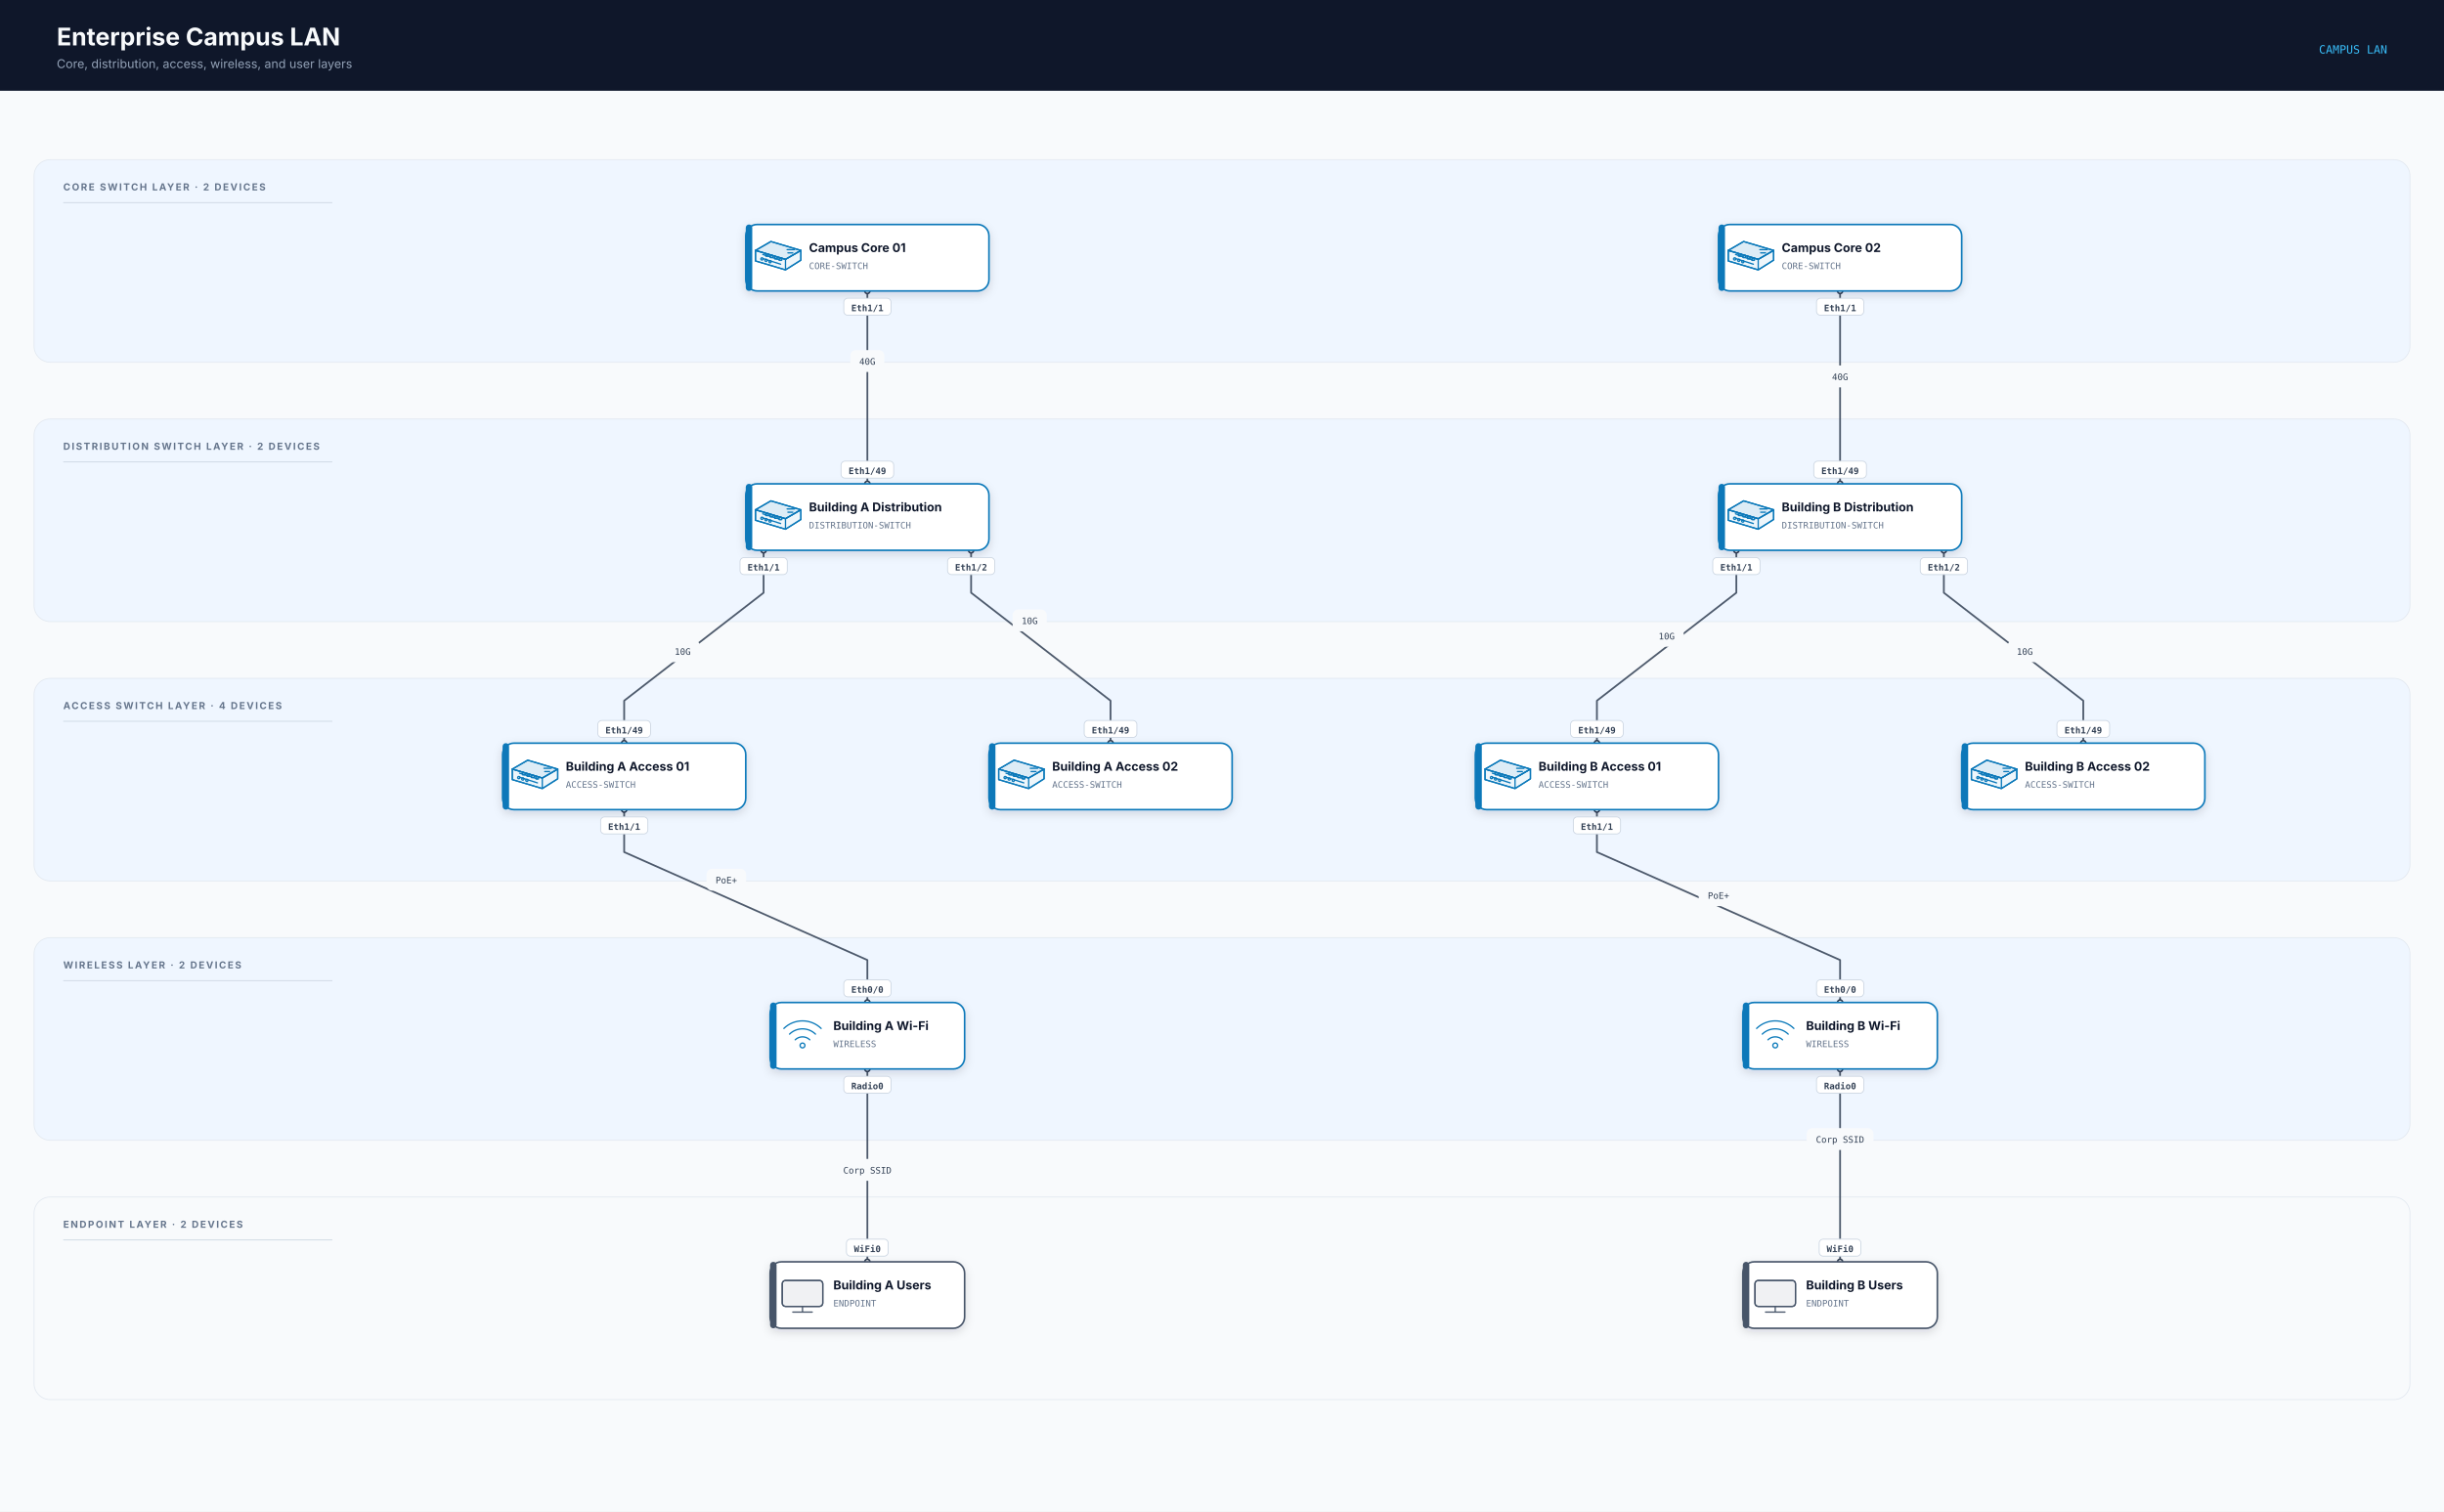
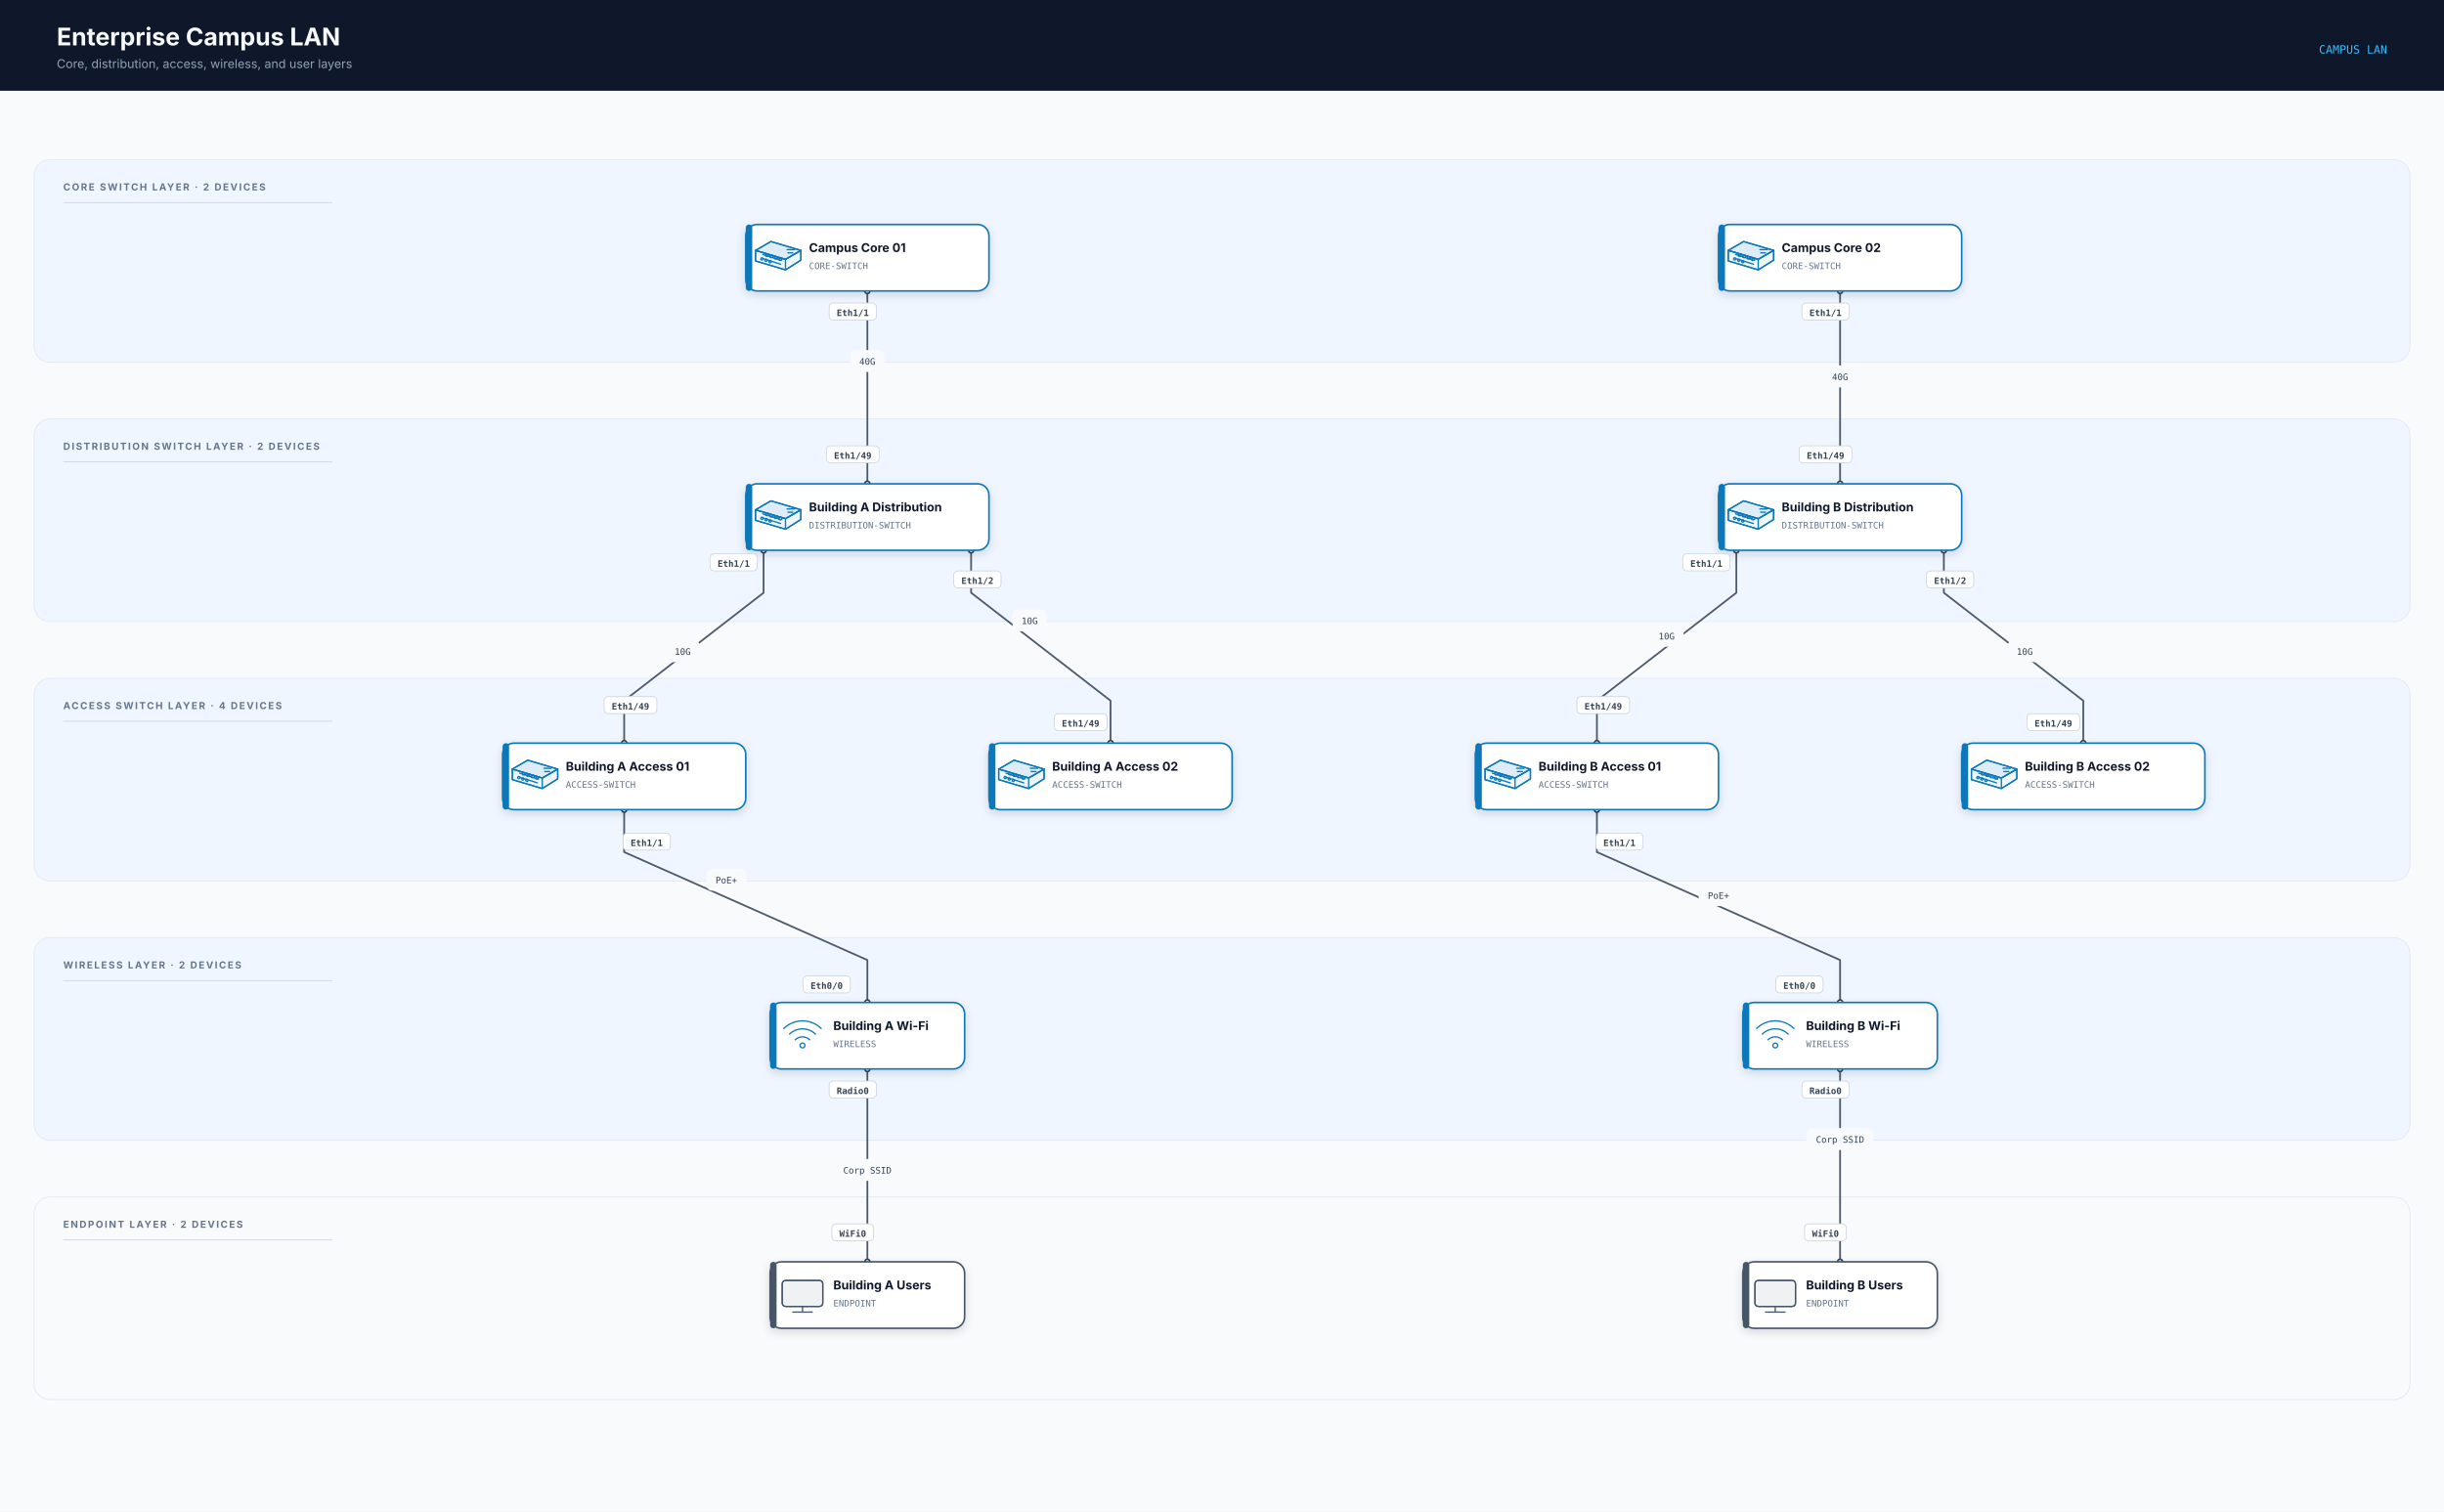
<svg xmlns="http://www.w3.org/2000/svg" class="theme-light" width="3015" height="1865" viewBox="0 0 3015 1865" role="img" shape-rendering="geometricPrecision">
  <defs>
    <filter id="shadow" x="-20%" y="-20%" width="140%" height="150%">
      <feDropShadow dx="0" dy="4" stdDeviation="6" flood-color="#0f172a" flood-opacity=".14" />
    </filter>
  </defs>
  <rect width="100%" height="100%" fill="#f8fafc" />
  <rect x="0" y="0" width="3015" height="112" fill="#0f172a" />
  <text x="70" y="56" fill="#f8fafc" font-family="Inter,Segoe UI,sans-serif" font-size="30" font-weight="700">Enterprise Campus LAN</text>
  <text x="70" y="84" fill="#94a3b8" font-family="Inter,Segoe UI,sans-serif" font-size="15">Core, distribution, access, wireless, and user layers</text>
  <text x="2945" y="66" text-anchor="end" fill="#38bdf8" font-family="ui-monospace,SFMono-Regular,monospace" font-size="14">CAMPUS LAN</text>
  <rect x="42" y="197.0" width="2931.0" height="250.0" rx="20" fill="#eff6ff" stroke="#e2e8f0" />
  <rect x="42" y="517.0" width="2931.0" height="250.0" rx="20" fill="#eff6ff" stroke="#e2e8f0" />
  <rect x="42" y="837.0" width="2931.0" height="250.0" rx="20" fill="#eff6ff" stroke="#e2e8f0" />
  <rect x="42" y="1157.0" width="2931.0" height="250.0" rx="20" fill="#eff6ff" stroke="#e2e8f0" />
  <rect x="42" y="1477.0" width="2931.0" height="250.0" rx="20" fill="#f8fafc" stroke="#e2e8f0" />
  <g id="row-headings">
    <g class="row-heading row-heading-core-switch">
      <path d="M78 250.0 H410" stroke="#cbd5e1" stroke-width="1" />
      <text x="78" y="235.0" fill="#64748b" font-family="Inter,Segoe UI,sans-serif" font-size="12" font-weight="700" letter-spacing="1.8">CORE SWITCH LAYER · 2 DEVICES</text>
    </g>
    <g class="row-heading row-heading-distribution-switch">
      <path d="M78 570.0 H410" stroke="#cbd5e1" stroke-width="1" />
      <text x="78" y="555.0" fill="#64748b" font-family="Inter,Segoe UI,sans-serif" font-size="12" font-weight="700" letter-spacing="1.8">DISTRIBUTION SWITCH LAYER · 2 DEVICES</text>
    </g>
    <g class="row-heading row-heading-access-switch">
      <path d="M78 890.0 H410" stroke="#cbd5e1" stroke-width="1" />
      <text x="78" y="875.0" fill="#64748b" font-family="Inter,Segoe UI,sans-serif" font-size="12" font-weight="700" letter-spacing="1.8">ACCESS SWITCH LAYER · 4 DEVICES</text>
    </g>
    <g class="row-heading row-heading-wireless">
      <path d="M78 1210.0 H410" stroke="#cbd5e1" stroke-width="1" />
      <text x="78" y="1195.0" fill="#64748b" font-family="Inter,Segoe UI,sans-serif" font-size="12" font-weight="700" letter-spacing="1.8">WIRELESS LAYER · 2 DEVICES</text>
    </g>
    <g class="row-heading row-heading-endpoint">
      <path d="M78 1530.0 H410" stroke="#cbd5e1" stroke-width="1" />
      <text x="78" y="1515.0" fill="#64748b" font-family="Inter,Segoe UI,sans-serif" font-size="12" font-weight="700" letter-spacing="1.8">ENDPOINT LAYER · 2 DEVICES</text>
    </g>
  </g>
  <g id="links">
    <g id="link-1" data-netdiag-kind="link">
      <path d="M 1070.0 359.0 V 411.4 L 1070.0 544.6 V 597.0" fill="none" stroke="#334155" stroke-width="2.2" stroke-linecap="round" stroke-linejoin="round" opacity=".86" />
      <circle cx="1070.0" cy="359.0" r="3.2" fill="#ffffff" stroke="#334155" stroke-width="2" />
      <circle cx="1070.0" cy="597.0" r="3.2" fill="#ffffff" stroke="#334155" stroke-width="2" />
    </g>
    <g id="link-2" data-netdiag-kind="link">
      <path d="M 2270.0 359.0 V 411.4 L 2270.0 544.6 V 597.0" fill="none" stroke="#334155" stroke-width="2.2" stroke-linecap="round" stroke-linejoin="round" opacity=".86" />
      <circle cx="2270.0" cy="359.0" r="3.2" fill="#ffffff" stroke="#334155" stroke-width="2" />
      <circle cx="2270.0" cy="597.0" r="3.2" fill="#ffffff" stroke="#334155" stroke-width="2" />
    </g>
    <g id="link-3" data-netdiag-kind="link">
      <path d="M 942.0 679.0 V 731.4 L 770.0 864.6 V 917.0" fill="none" stroke="#334155" stroke-width="2.2" stroke-linecap="round" stroke-linejoin="round" opacity=".86" />
      <circle cx="942.0" cy="679.0" r="3.2" fill="#ffffff" stroke="#334155" stroke-width="2" />
      <circle cx="770.0" cy="917.0" r="3.2" fill="#ffffff" stroke="#334155" stroke-width="2" />
    </g>
    <g id="link-4" data-netdiag-kind="link">
      <path d="M 1198.0 679.0 V 731.4 L 1370.0 864.6 V 917.0" fill="none" stroke="#334155" stroke-width="2.2" stroke-linecap="round" stroke-linejoin="round" opacity=".86" />
      <circle cx="1198.0" cy="679.0" r="3.2" fill="#ffffff" stroke="#334155" stroke-width="2" />
      <circle cx="1370.0" cy="917.0" r="3.2" fill="#ffffff" stroke="#334155" stroke-width="2" />
    </g>
    <g id="link-5" data-netdiag-kind="link">
      <path d="M 2142.0 679.0 V 731.4 L 1970.0 864.6 V 917.0" fill="none" stroke="#334155" stroke-width="2.2" stroke-linecap="round" stroke-linejoin="round" opacity=".86" />
      <circle cx="2142.0" cy="679.0" r="3.2" fill="#ffffff" stroke="#334155" stroke-width="2" />
      <circle cx="1970.0" cy="917.0" r="3.2" fill="#ffffff" stroke="#334155" stroke-width="2" />
    </g>
    <g id="link-6" data-netdiag-kind="link">
      <path d="M 2398.0 679.0 V 731.4 L 2570.0 864.6 V 917.0" fill="none" stroke="#334155" stroke-width="2.2" stroke-linecap="round" stroke-linejoin="round" opacity=".86" />
      <circle cx="2398.0" cy="679.0" r="3.2" fill="#ffffff" stroke="#334155" stroke-width="2" />
      <circle cx="2570.0" cy="917.0" r="3.2" fill="#ffffff" stroke="#334155" stroke-width="2" />
    </g>
    <g id="link-7" data-netdiag-kind="link">
      <path d="M 770.0 999.0 V 1051.4 L 1070.0 1184.6 V 1237.0" fill="none" stroke="#334155" stroke-width="2.2" stroke-linecap="round" stroke-linejoin="round" opacity=".86" />
      <circle cx="770.0" cy="999.0" r="3.2" fill="#ffffff" stroke="#334155" stroke-width="2" />
      <circle cx="1070.0" cy="1237.0" r="3.2" fill="#ffffff" stroke="#334155" stroke-width="2" />
    </g>
    <g id="link-8" data-netdiag-kind="link">
      <path d="M 1970.0 999.0 V 1051.4 L 2270.0 1184.6 V 1237.0" fill="none" stroke="#334155" stroke-width="2.2" stroke-linecap="round" stroke-linejoin="round" opacity=".86" />
      <circle cx="1970.0" cy="999.0" r="3.2" fill="#ffffff" stroke="#334155" stroke-width="2" />
      <circle cx="2270.0" cy="1237.0" r="3.2" fill="#ffffff" stroke="#334155" stroke-width="2" />
    </g>
    <g id="link-9" data-netdiag-kind="link">
      <path d="M 1070.0 1319.0 V 1371.4 L 1070.0 1504.6 V 1557.0" fill="none" stroke="#334155" stroke-width="2.2" stroke-linecap="round" stroke-linejoin="round" opacity=".86" />
      <circle cx="1070.0" cy="1319.0" r="3.2" fill="#ffffff" stroke="#334155" stroke-width="2" />
      <circle cx="1070.0" cy="1557.0" r="3.2" fill="#ffffff" stroke="#334155" stroke-width="2" />
    </g>
    <g id="link-10" data-netdiag-kind="link">
      <path d="M 2270.0 1319.0 V 1371.4 L 2270.0 1504.6 V 1557.0" fill="none" stroke="#334155" stroke-width="2.2" stroke-linecap="round" stroke-linejoin="round" opacity=".86" />
      <circle cx="2270.0" cy="1319.0" r="3.2" fill="#ffffff" stroke="#334155" stroke-width="2" />
      <circle cx="2270.0" cy="1557.0" r="3.2" fill="#ffffff" stroke="#334155" stroke-width="2" />
    </g>
  </g>
  <g id="nodes">
    <g id="access-a1" data-netdiag-kind="node" filter="url(#shadow)">
      <rect x="620.0" y="917.0" width="300.0" height="82.0" rx="14" fill="#ffffff" stroke="#0878b9" stroke-width="2" />
      <rect x="620.0" y="917.0" width="8" height="82.0" rx="4" fill="#0878b9" />
      <g class="device-icon device-icon-access-switch" transform="translate(660.0 958.0)" stroke="#0878b9" fill="none" stroke-width="1.6" stroke-linecap="round" stroke-linejoin="round">
        <path d="M-28 -9 -9 -20 28 -9 9 2Z" fill="#0878b9" fill-opacity=".14" />
        <path d="M-28 -9 9 2 28 -9v12L9 15-28 4Z" fill="#0878b9" fill-opacity=".07" />
        <path d="M-28 -9 -9 -20 28 -9 9 2Z" />
        <path d="M-28 -9v13L9 15 28 3v-12M9 2v13" />
        <path d="M-19 -4 3 3M-19 1 3 8" />
        <rect x="-15.5" y="-4.5" width="3.5" height="2.7" rx=".5" />
        <rect x="-10" y="-2.8" width="3.5" height="2.7" rx=".5" />
        <rect x="-4.5" y="-1.1" width="3.5" height="2.7" rx=".5" />
        <rect x="1" y=".6" width="3.5" height="2.7" rx=".5" />
        <circle cx="-20" cy="1.5" r="1.4" />
        <circle cx="-15" cy="3.2" r="1.4" />
        <circle cx="-10" cy="4.9" r="1.4" />
        <path d="M11 -10h9M12 -6h6" />
      </g>
      <text class="node-title" x="698.0" y="951.0" fill="#0f172a" font-family="Inter,Segoe UI,Arial,sans-serif" font-size="15" font-weight="700">Building A Access 01</text>
      <text x="698.0" y="972.0" fill="#64748b" font-family="ui-monospace,SFMono-Regular,monospace" font-size="11">ACCESS-SWITCH</text>
    </g>
    <g id="access-a2" data-netdiag-kind="node" filter="url(#shadow)">
      <rect x="1220.0" y="917.0" width="300.0" height="82.0" rx="14" fill="#ffffff" stroke="#0878b9" stroke-width="2" />
      <rect x="1220.0" y="917.0" width="8" height="82.0" rx="4" fill="#0878b9" />
      <g class="device-icon device-icon-access-switch" transform="translate(1260.0 958.0)" stroke="#0878b9" fill="none" stroke-width="1.6" stroke-linecap="round" stroke-linejoin="round">
        <path d="M-28 -9 -9 -20 28 -9 9 2Z" fill="#0878b9" fill-opacity=".14" />
        <path d="M-28 -9 9 2 28 -9v12L9 15-28 4Z" fill="#0878b9" fill-opacity=".07" />
        <path d="M-28 -9 -9 -20 28 -9 9 2Z" />
        <path d="M-28 -9v13L9 15 28 3v-12M9 2v13" />
        <path d="M-19 -4 3 3M-19 1 3 8" />
        <rect x="-15.5" y="-4.5" width="3.5" height="2.7" rx=".5" />
        <rect x="-10" y="-2.8" width="3.5" height="2.7" rx=".5" />
        <rect x="-4.5" y="-1.1" width="3.5" height="2.7" rx=".5" />
        <rect x="1" y=".6" width="3.5" height="2.7" rx=".5" />
        <circle cx="-20" cy="1.5" r="1.4" />
        <circle cx="-15" cy="3.2" r="1.4" />
        <circle cx="-10" cy="4.9" r="1.4" />
        <path d="M11 -10h9M12 -6h6" />
      </g>
      <text class="node-title" x="1298.0" y="951.0" fill="#0f172a" font-family="Inter,Segoe UI,Arial,sans-serif" font-size="15" font-weight="700">Building A Access 02</text>
      <text x="1298.0" y="972.0" fill="#64748b" font-family="ui-monospace,SFMono-Regular,monospace" font-size="11">ACCESS-SWITCH</text>
    </g>
    <g id="access-b1" data-netdiag-kind="node" filter="url(#shadow)">
      <rect x="1820.0" y="917.0" width="300.0" height="82.0" rx="14" fill="#ffffff" stroke="#0878b9" stroke-width="2" />
      <rect x="1820.0" y="917.0" width="8" height="82.0" rx="4" fill="#0878b9" />
      <g class="device-icon device-icon-access-switch" transform="translate(1860.0 958.0)" stroke="#0878b9" fill="none" stroke-width="1.6" stroke-linecap="round" stroke-linejoin="round">
        <path d="M-28 -9 -9 -20 28 -9 9 2Z" fill="#0878b9" fill-opacity=".14" />
        <path d="M-28 -9 9 2 28 -9v12L9 15-28 4Z" fill="#0878b9" fill-opacity=".07" />
        <path d="M-28 -9 -9 -20 28 -9 9 2Z" />
        <path d="M-28 -9v13L9 15 28 3v-12M9 2v13" />
        <path d="M-19 -4 3 3M-19 1 3 8" />
        <rect x="-15.5" y="-4.5" width="3.5" height="2.7" rx=".5" />
        <rect x="-10" y="-2.8" width="3.5" height="2.7" rx=".5" />
        <rect x="-4.5" y="-1.1" width="3.5" height="2.7" rx=".5" />
        <rect x="1" y=".6" width="3.5" height="2.7" rx=".5" />
        <circle cx="-20" cy="1.5" r="1.4" />
        <circle cx="-15" cy="3.2" r="1.4" />
        <circle cx="-10" cy="4.9" r="1.4" />
        <path d="M11 -10h9M12 -6h6" />
      </g>
      <text class="node-title" x="1898.0" y="951.0" fill="#0f172a" font-family="Inter,Segoe UI,Arial,sans-serif" font-size="15" font-weight="700">Building B Access 01</text>
      <text x="1898.0" y="972.0" fill="#64748b" font-family="ui-monospace,SFMono-Regular,monospace" font-size="11">ACCESS-SWITCH</text>
    </g>
    <g id="access-b2" data-netdiag-kind="node" filter="url(#shadow)">
      <rect x="2420.0" y="917.0" width="300.0" height="82.0" rx="14" fill="#ffffff" stroke="#0878b9" stroke-width="2" />
      <rect x="2420.0" y="917.0" width="8" height="82.0" rx="4" fill="#0878b9" />
      <g class="device-icon device-icon-access-switch" transform="translate(2460.0 958.0)" stroke="#0878b9" fill="none" stroke-width="1.6" stroke-linecap="round" stroke-linejoin="round">
        <path d="M-28 -9 -9 -20 28 -9 9 2Z" fill="#0878b9" fill-opacity=".14" />
        <path d="M-28 -9 9 2 28 -9v12L9 15-28 4Z" fill="#0878b9" fill-opacity=".07" />
        <path d="M-28 -9 -9 -20 28 -9 9 2Z" />
        <path d="M-28 -9v13L9 15 28 3v-12M9 2v13" />
        <path d="M-19 -4 3 3M-19 1 3 8" />
        <rect x="-15.5" y="-4.5" width="3.5" height="2.7" rx=".5" />
        <rect x="-10" y="-2.8" width="3.5" height="2.7" rx=".5" />
        <rect x="-4.5" y="-1.1" width="3.5" height="2.7" rx=".5" />
        <rect x="1" y=".6" width="3.5" height="2.7" rx=".5" />
        <circle cx="-20" cy="1.5" r="1.4" />
        <circle cx="-15" cy="3.2" r="1.4" />
        <circle cx="-10" cy="4.9" r="1.4" />
        <path d="M11 -10h9M12 -6h6" />
      </g>
      <text class="node-title" x="2498.0" y="951.0" fill="#0f172a" font-family="Inter,Segoe UI,Arial,sans-serif" font-size="15" font-weight="700">Building B Access 02</text>
      <text x="2498.0" y="972.0" fill="#64748b" font-family="ui-monospace,SFMono-Regular,monospace" font-size="11">ACCESS-SWITCH</text>
    </g>
    <g id="core-01" data-netdiag-kind="node" filter="url(#shadow)">
      <rect x="920.0" y="277.0" width="300.0" height="82.0" rx="14" fill="#ffffff" stroke="#0878b9" stroke-width="2" />
      <rect x="920.0" y="277.0" width="8" height="82.0" rx="4" fill="#0878b9" />
      <g class="device-icon device-icon-core-switch" transform="translate(960.0 318.0)" stroke="#0878b9" fill="none" stroke-width="1.6" stroke-linecap="round" stroke-linejoin="round">
        <path d="M-28 -9 -9 -20 28 -9 9 2Z" fill="#0878b9" fill-opacity=".14" />
        <path d="M-28 -9 9 2 28 -9v12L9 15-28 4Z" fill="#0878b9" fill-opacity=".07" />
        <path d="M-28 -9 -9 -20 28 -9 9 2Z" />
        <path d="M-28 -9v13L9 15 28 3v-12M9 2v13" />
        <path d="M-19 -4 3 3M-19 1 3 8" />
        <rect x="-15.5" y="-4.5" width="3.5" height="2.7" rx=".5" />
        <rect x="-10" y="-2.8" width="3.5" height="2.7" rx=".5" />
        <rect x="-4.5" y="-1.1" width="3.5" height="2.7" rx=".5" />
        <rect x="1" y=".6" width="3.5" height="2.7" rx=".5" />
        <circle cx="-20" cy="1.5" r="1.4" />
        <circle cx="-15" cy="3.2" r="1.4" />
        <circle cx="-10" cy="4.9" r="1.4" />
        <path d="M11 -10h9M12 -6h6" />
      </g>
      <text class="node-title" x="998.0" y="311.0" fill="#0f172a" font-family="Inter,Segoe UI,Arial,sans-serif" font-size="15" font-weight="700">Campus Core 01</text>
      <text x="998.0" y="332.0" fill="#64748b" font-family="ui-monospace,SFMono-Regular,monospace" font-size="11">CORE-SWITCH</text>
    </g>
    <g id="core-02" data-netdiag-kind="node" filter="url(#shadow)">
      <rect x="2120.0" y="277.0" width="300.0" height="82.0" rx="14" fill="#ffffff" stroke="#0878b9" stroke-width="2" />
      <rect x="2120.0" y="277.0" width="8" height="82.0" rx="4" fill="#0878b9" />
      <g class="device-icon device-icon-core-switch" transform="translate(2160.0 318.0)" stroke="#0878b9" fill="none" stroke-width="1.6" stroke-linecap="round" stroke-linejoin="round">
        <path d="M-28 -9 -9 -20 28 -9 9 2Z" fill="#0878b9" fill-opacity=".14" />
        <path d="M-28 -9 9 2 28 -9v12L9 15-28 4Z" fill="#0878b9" fill-opacity=".07" />
        <path d="M-28 -9 -9 -20 28 -9 9 2Z" />
        <path d="M-28 -9v13L9 15 28 3v-12M9 2v13" />
        <path d="M-19 -4 3 3M-19 1 3 8" />
        <rect x="-15.5" y="-4.5" width="3.5" height="2.7" rx=".5" />
        <rect x="-10" y="-2.8" width="3.5" height="2.7" rx=".5" />
        <rect x="-4.5" y="-1.1" width="3.5" height="2.7" rx=".5" />
        <rect x="1" y=".6" width="3.5" height="2.7" rx=".5" />
        <circle cx="-20" cy="1.5" r="1.4" />
        <circle cx="-15" cy="3.2" r="1.4" />
        <circle cx="-10" cy="4.9" r="1.4" />
        <path d="M11 -10h9M12 -6h6" />
      </g>
      <text class="node-title" x="2198.0" y="311.0" fill="#0f172a" font-family="Inter,Segoe UI,Arial,sans-serif" font-size="15" font-weight="700">Campus Core 02</text>
      <text x="2198.0" y="332.0" fill="#64748b" font-family="ui-monospace,SFMono-Regular,monospace" font-size="11">CORE-SWITCH</text>
    </g>
    <g id="dist-a" data-netdiag-kind="node" filter="url(#shadow)">
      <rect x="920.0" y="597.0" width="300.0" height="82.0" rx="14" fill="#ffffff" stroke="#0878b9" stroke-width="2" />
      <rect x="920.0" y="597.0" width="8" height="82.0" rx="4" fill="#0878b9" />
      <g class="device-icon device-icon-distribution-switch" transform="translate(960.0 638.0)" stroke="#0878b9" fill="none" stroke-width="1.6" stroke-linecap="round" stroke-linejoin="round">
        <path d="M-28 -9 -9 -20 28 -9 9 2Z" fill="#0878b9" fill-opacity=".14" />
        <path d="M-28 -9 9 2 28 -9v12L9 15-28 4Z" fill="#0878b9" fill-opacity=".07" />
        <path d="M-28 -9 -9 -20 28 -9 9 2Z" />
        <path d="M-28 -9v13L9 15 28 3v-12M9 2v13" />
        <path d="M-19 -4 3 3M-19 1 3 8" />
        <rect x="-15.5" y="-4.5" width="3.5" height="2.7" rx=".5" />
        <rect x="-10" y="-2.8" width="3.5" height="2.7" rx=".5" />
        <rect x="-4.5" y="-1.1" width="3.5" height="2.7" rx=".5" />
        <rect x="1" y=".6" width="3.5" height="2.7" rx=".5" />
        <circle cx="-20" cy="1.5" r="1.4" />
        <circle cx="-15" cy="3.2" r="1.4" />
        <circle cx="-10" cy="4.9" r="1.4" />
        <path d="M11 -10h9M12 -6h6" />
      </g>
      <text class="node-title" x="998.0" y="631.0" fill="#0f172a" font-family="Inter,Segoe UI,Arial,sans-serif" font-size="15" font-weight="700">Building A Distribution</text>
      <text x="998.0" y="652.0" fill="#64748b" font-family="ui-monospace,SFMono-Regular,monospace" font-size="11">DISTRIBUTION-SWITCH</text>
    </g>
    <g id="dist-b" data-netdiag-kind="node" filter="url(#shadow)">
      <rect x="2120.0" y="597.0" width="300.0" height="82.0" rx="14" fill="#ffffff" stroke="#0878b9" stroke-width="2" />
      <rect x="2120.0" y="597.0" width="8" height="82.0" rx="4" fill="#0878b9" />
      <g class="device-icon device-icon-distribution-switch" transform="translate(2160.0 638.0)" stroke="#0878b9" fill="none" stroke-width="1.6" stroke-linecap="round" stroke-linejoin="round">
        <path d="M-28 -9 -9 -20 28 -9 9 2Z" fill="#0878b9" fill-opacity=".14" />
        <path d="M-28 -9 9 2 28 -9v12L9 15-28 4Z" fill="#0878b9" fill-opacity=".07" />
        <path d="M-28 -9 -9 -20 28 -9 9 2Z" />
        <path d="M-28 -9v13L9 15 28 3v-12M9 2v13" />
        <path d="M-19 -4 3 3M-19 1 3 8" />
        <rect x="-15.5" y="-4.5" width="3.5" height="2.7" rx=".5" />
        <rect x="-10" y="-2.8" width="3.5" height="2.7" rx=".5" />
        <rect x="-4.5" y="-1.1" width="3.5" height="2.7" rx=".5" />
        <rect x="1" y=".6" width="3.5" height="2.7" rx=".5" />
        <circle cx="-20" cy="1.5" r="1.4" />
        <circle cx="-15" cy="3.2" r="1.4" />
        <circle cx="-10" cy="4.9" r="1.4" />
        <path d="M11 -10h9M12 -6h6" />
      </g>
      <text class="node-title" x="2198.0" y="631.0" fill="#0f172a" font-family="Inter,Segoe UI,Arial,sans-serif" font-size="15" font-weight="700">Building B Distribution</text>
      <text x="2198.0" y="652.0" fill="#64748b" font-family="ui-monospace,SFMono-Regular,monospace" font-size="11">DISTRIBUTION-SWITCH</text>
    </g>
    <g id="users-a" data-netdiag-kind="node" filter="url(#shadow)">
      <rect x="950.0" y="1557.0" width="240.0" height="82.0" rx="14" fill="#ffffff" stroke="#475569" stroke-width="2" />
      <rect x="950.0" y="1557.0" width="8" height="82.0" rx="4" fill="#475569" />
      <g class="device-icon device-icon-users" transform="translate(990.0 1598.0)" stroke="#475569" fill="none" stroke-width="1.6" stroke-linecap="round" stroke-linejoin="round">
        <rect x="-25" y="-18" width="50" height="32" rx="4" fill="#475569" fill-opacity=".08" />
        <rect x="-25" y="-18" width="50" height="32" rx="4" />
        <path d="M-12 21h24M0 14v7" />
      </g>
      <text class="node-title" x="1028.0" y="1591.0" fill="#0f172a" font-family="Inter,Segoe UI,Arial,sans-serif" font-size="15" font-weight="700">Building A Users</text>
      <text x="1028.0" y="1612.0" fill="#64748b" font-family="ui-monospace,SFMono-Regular,monospace" font-size="11">ENDPOINT</text>
    </g>
    <g id="users-b" data-netdiag-kind="node" filter="url(#shadow)">
      <rect x="2150.0" y="1557.0" width="240.0" height="82.0" rx="14" fill="#ffffff" stroke="#475569" stroke-width="2" />
      <rect x="2150.0" y="1557.0" width="8" height="82.0" rx="4" fill="#475569" />
      <g class="device-icon device-icon-users" transform="translate(2190.0 1598.0)" stroke="#475569" fill="none" stroke-width="1.6" stroke-linecap="round" stroke-linejoin="round">
        <rect x="-25" y="-18" width="50" height="32" rx="4" fill="#475569" fill-opacity=".08" />
        <rect x="-25" y="-18" width="50" height="32" rx="4" />
        <path d="M-12 21h24M0 14v7" />
      </g>
      <text class="node-title" x="2228.0" y="1591.0" fill="#0f172a" font-family="Inter,Segoe UI,Arial,sans-serif" font-size="15" font-weight="700">Building B Users</text>
      <text x="2228.0" y="1612.0" fill="#64748b" font-family="ui-monospace,SFMono-Regular,monospace" font-size="11">ENDPOINT</text>
    </g>
    <g id="wlan-a" data-netdiag-kind="node" filter="url(#shadow)">
      <rect x="950.0" y="1237.0" width="240.0" height="82.0" rx="14" fill="#ffffff" stroke="#0878b9" stroke-width="2" />
      <rect x="950.0" y="1237.0" width="8" height="82.0" rx="4" fill="#0878b9" />
      <g class="device-icon device-icon-wireless" transform="translate(990.0 1278.0)" stroke="#0878b9" fill="none" stroke-width="1.6" stroke-linecap="round" stroke-linejoin="round">
        <circle cx="0" cy="12" r="3" />
        <path d="M-9 5a13 13 0 0 1 18 0M-16-2a23 23 0 0 1 32 0M-23-9a33 33 0 0 1 46 0" />
      </g>
      <text class="node-title" x="1028.0" y="1271.0" fill="#0f172a" font-family="Inter,Segoe UI,Arial,sans-serif" font-size="15" font-weight="700">Building A Wi-Fi</text>
      <text x="1028.0" y="1292.0" fill="#64748b" font-family="ui-monospace,SFMono-Regular,monospace" font-size="11">WIRELESS</text>
    </g>
    <g id="wlan-b" data-netdiag-kind="node" filter="url(#shadow)">
      <rect x="2150.0" y="1237.0" width="240.0" height="82.0" rx="14" fill="#ffffff" stroke="#0878b9" stroke-width="2" />
      <rect x="2150.0" y="1237.0" width="8" height="82.0" rx="4" fill="#0878b9" />
      <g class="device-icon device-icon-wireless" transform="translate(2190.0 1278.0)" stroke="#0878b9" fill="none" stroke-width="1.6" stroke-linecap="round" stroke-linejoin="round">
        <circle cx="0" cy="12" r="3" />
        <path d="M-9 5a13 13 0 0 1 18 0M-16-2a23 23 0 0 1 32 0M-23-9a33 33 0 0 1 46 0" />
      </g>
      <text class="node-title" x="2228.0" y="1271.0" fill="#0f172a" font-family="Inter,Segoe UI,Arial,sans-serif" font-size="15" font-weight="700">Building B Wi-Fi</text>
      <text x="2228.0" y="1292.0" fill="#64748b" font-family="ui-monospace,SFMono-Regular,monospace" font-size="11">WIRELESS</text>
    </g>
  </g>
  <g id="link-annotations" pointer-events="none">
    <g id="link-annotation-1" class="link-annotation">
-       <rect class="interface-label-badge" x="1040.9" y="368.0" width="58.3" height="21.0" rx="5.0" fill="#ffffff" stroke="#cbd5e1" stroke-width="1" />
-       <text class="interface-label-text" x="1070.0" y="384.0" text-anchor="middle" fill="#334155" font-family="ui-monospace,SFMono-Regular,monospace" font-size="11" font-weight="650">Eth1/1</text>
-       <rect class="interface-label-badge" x="1037.5" y="569.0" width="65.0" height="21.0" rx="5.0" fill="#ffffff" stroke="#cbd5e1" stroke-width="1" />
-       <text class="interface-label-text" x="1070.0" y="585.0" text-anchor="middle" fill="#334155" font-family="ui-monospace,SFMono-Regular,monospace" font-size="11" font-weight="650">Eth1/49</text>
+       <rect class="interface-label-badge" x="1022.9" y="373.9" width="58.3" height="21.0" rx="5.0" fill="#ffffff" stroke="#cbd5e1" stroke-width="1" />
+       <text class="interface-label-text" x="1052.0" y="389.9" text-anchor="middle" fill="#334155" font-family="ui-monospace,SFMono-Regular,monospace" font-size="11" font-weight="650">Eth1/1</text>
+       <rect class="interface-label-badge" x="1019.5" y="550.1" width="65.0" height="21.0" rx="5.0" fill="#ffffff" stroke="#cbd5e1" stroke-width="1" />
+       <text class="interface-label-text" x="1052.0" y="566.1" text-anchor="middle" fill="#334155" font-family="ui-monospace,SFMono-Regular,monospace" font-size="11" font-weight="650">Eth1/49</text>
      <rect class="label-mask" x="1050.9" y="434.0" width="38.1" height="23" rx="5" fill="#f8fafc" stroke="#f8fafc" stroke-width="4" />
      <text x="1070.0" y="450.0" text-anchor="middle" fill="#334155" font-family="ui-monospace,SFMono-Regular,monospace" font-size="11" font-weight="500">40G</text>
    </g>
    <g id="link-annotation-2" class="link-annotation">
-       <rect class="interface-label-badge" x="2240.9" y="368.0" width="58.3" height="21.0" rx="5.0" fill="#ffffff" stroke="#cbd5e1" stroke-width="1" />
-       <text class="interface-label-text" x="2270.0" y="384.0" text-anchor="middle" fill="#334155" font-family="ui-monospace,SFMono-Regular,monospace" font-size="11" font-weight="650">Eth1/1</text>
-       <rect class="interface-label-badge" x="2237.5" y="569.0" width="65.0" height="21.0" rx="5.0" fill="#ffffff" stroke="#cbd5e1" stroke-width="1" />
-       <text class="interface-label-text" x="2270.0" y="585.0" text-anchor="middle" fill="#334155" font-family="ui-monospace,SFMono-Regular,monospace" font-size="11" font-weight="650">Eth1/49</text>
+       <rect class="interface-label-badge" x="2222.9" y="373.9" width="58.3" height="21.0" rx="5.0" fill="#ffffff" stroke="#cbd5e1" stroke-width="1" />
+       <text class="interface-label-text" x="2252.0" y="389.9" text-anchor="middle" fill="#334155" font-family="ui-monospace,SFMono-Regular,monospace" font-size="11" font-weight="650">Eth1/1</text>
+       <rect class="interface-label-badge" x="2219.5" y="550.1" width="65.0" height="21.0" rx="5.0" fill="#ffffff" stroke="#cbd5e1" stroke-width="1" />
+       <text class="interface-label-text" x="2252.0" y="566.1" text-anchor="middle" fill="#334155" font-family="ui-monospace,SFMono-Regular,monospace" font-size="11" font-weight="650">Eth1/49</text>
      <rect class="label-mask" x="2250.9" y="453.0" width="38.1" height="23" rx="5" fill="#f8fafc" stroke="#f8fafc" stroke-width="4" />
      <text x="2270.0" y="469.0" text-anchor="middle" fill="#334155" font-family="ui-monospace,SFMono-Regular,monospace" font-size="11" font-weight="500">40G</text>
    </g>
    <g id="link-annotation-3" class="link-annotation">
-       <rect class="interface-label-badge" x="912.9" y="688.0" width="58.3" height="21.0" rx="5.0" fill="#ffffff" stroke="#cbd5e1" stroke-width="1" />
-       <text class="interface-label-text" x="942.0" y="704.0" text-anchor="middle" fill="#334155" font-family="ui-monospace,SFMono-Regular,monospace" font-size="11" font-weight="650">Eth1/1</text>
-       <rect class="interface-label-badge" x="737.5" y="889.0" width="65.0" height="21.0" rx="5.0" fill="#ffffff" stroke="#cbd5e1" stroke-width="1" />
-       <text class="interface-label-text" x="770.0" y="905.0" text-anchor="middle" fill="#334155" font-family="ui-monospace,SFMono-Regular,monospace" font-size="11" font-weight="650">Eth1/49</text>
+       <rect class="interface-label-badge" x="875.9" y="683.4" width="58.3" height="21.0" rx="5.0" fill="#ffffff" stroke="#cbd5e1" stroke-width="1" />
+       <text class="interface-label-text" x="905.1" y="699.4" text-anchor="middle" fill="#334155" font-family="ui-monospace,SFMono-Regular,monospace" font-size="11" font-weight="650">Eth1/1</text>
+       <rect class="interface-label-badge" x="745.3" y="859.5" width="65.0" height="21.0" rx="5.0" fill="#ffffff" stroke="#cbd5e1" stroke-width="1" />
+       <text class="interface-label-text" x="777.8" y="875.5" text-anchor="middle" fill="#334155" font-family="ui-monospace,SFMono-Regular,monospace" font-size="11" font-weight="650">Eth1/49</text>
      <rect class="label-mask" x="823.2" y="792.0" width="38.1" height="23" rx="5" fill="#f8fafc" stroke="#f8fafc" stroke-width="4" />
      <text x="842.2" y="808.0" text-anchor="middle" fill="#334155" font-family="ui-monospace,SFMono-Regular,monospace" font-size="11" font-weight="500">10G</text>
    </g>
    <g id="link-annotation-4" class="link-annotation">
-       <rect class="interface-label-badge" x="1168.9" y="688.0" width="58.3" height="21.0" rx="5.0" fill="#ffffff" stroke="#cbd5e1" stroke-width="1" />
-       <text class="interface-label-text" x="1198.0" y="704.0" text-anchor="middle" fill="#334155" font-family="ui-monospace,SFMono-Regular,monospace" font-size="11" font-weight="650">Eth1/2</text>
-       <rect class="interface-label-badge" x="1337.5" y="889.0" width="65.0" height="21.0" rx="5.0" fill="#ffffff" stroke="#cbd5e1" stroke-width="1" />
-       <text class="interface-label-text" x="1370.0" y="905.0" text-anchor="middle" fill="#334155" font-family="ui-monospace,SFMono-Regular,monospace" font-size="11" font-weight="650">Eth1/49</text>
+       <rect class="interface-label-badge" x="1176.6" y="704.5" width="58.3" height="21.0" rx="5.0" fill="#ffffff" stroke="#cbd5e1" stroke-width="1" />
+       <text class="interface-label-text" x="1205.8" y="720.5" text-anchor="middle" fill="#334155" font-family="ui-monospace,SFMono-Regular,monospace" font-size="11" font-weight="650">Eth1/2</text>
+       <rect class="interface-label-badge" x="1300.6" y="880.6" width="65.0" height="21.0" rx="5.0" fill="#ffffff" stroke="#cbd5e1" stroke-width="1" />
+       <text class="interface-label-text" x="1333.1" y="896.6" text-anchor="middle" fill="#334155" font-family="ui-monospace,SFMono-Regular,monospace" font-size="11" font-weight="650">Eth1/49</text>
      <rect class="label-mask" x="1251.2" y="754.0" width="38.1" height="23" rx="5" fill="#f8fafc" stroke="#f8fafc" stroke-width="4" />
      <text x="1270.2" y="770.0" text-anchor="middle" fill="#334155" font-family="ui-monospace,SFMono-Regular,monospace" font-size="11" font-weight="500">10G</text>
    </g>
    <g id="link-annotation-5" class="link-annotation">
-       <rect class="interface-label-badge" x="2112.9" y="688.0" width="58.3" height="21.0" rx="5.0" fill="#ffffff" stroke="#cbd5e1" stroke-width="1" />
-       <text class="interface-label-text" x="2142.0" y="704.0" text-anchor="middle" fill="#334155" font-family="ui-monospace,SFMono-Regular,monospace" font-size="11" font-weight="650">Eth1/1</text>
-       <rect class="interface-label-badge" x="1937.5" y="889.0" width="65.0" height="21.0" rx="5.0" fill="#ffffff" stroke="#cbd5e1" stroke-width="1" />
-       <text class="interface-label-text" x="1970.0" y="905.0" text-anchor="middle" fill="#334155" font-family="ui-monospace,SFMono-Regular,monospace" font-size="11" font-weight="650">Eth1/49</text>
+       <rect class="interface-label-badge" x="2075.9" y="683.4" width="58.3" height="21.0" rx="5.0" fill="#ffffff" stroke="#cbd5e1" stroke-width="1" />
+       <text class="interface-label-text" x="2105.1" y="699.4" text-anchor="middle" fill="#334155" font-family="ui-monospace,SFMono-Regular,monospace" font-size="11" font-weight="650">Eth1/1</text>
+       <rect class="interface-label-badge" x="1945.3" y="859.5" width="65.0" height="21.0" rx="5.0" fill="#ffffff" stroke="#cbd5e1" stroke-width="1" />
+       <text class="interface-label-text" x="1977.8" y="875.5" text-anchor="middle" fill="#334155" font-family="ui-monospace,SFMono-Regular,monospace" font-size="11" font-weight="650">Eth1/49</text>
      <rect class="label-mask" x="2036.9" y="773.0" width="38.1" height="23" rx="5" fill="#f8fafc" stroke="#f8fafc" stroke-width="4" />
      <text x="2056.0" y="789.0" text-anchor="middle" fill="#334155" font-family="ui-monospace,SFMono-Regular,monospace" font-size="11" font-weight="500">10G</text>
    </g>
    <g id="link-annotation-6" class="link-annotation">
-       <rect class="interface-label-badge" x="2368.9" y="688.0" width="58.3" height="21.0" rx="5.0" fill="#ffffff" stroke="#cbd5e1" stroke-width="1" />
-       <text class="interface-label-text" x="2398.0" y="704.0" text-anchor="middle" fill="#334155" font-family="ui-monospace,SFMono-Regular,monospace" font-size="11" font-weight="650">Eth1/2</text>
-       <rect class="interface-label-badge" x="2537.5" y="889.0" width="65.0" height="21.0" rx="5.0" fill="#ffffff" stroke="#cbd5e1" stroke-width="1" />
-       <text class="interface-label-text" x="2570.0" y="905.0" text-anchor="middle" fill="#334155" font-family="ui-monospace,SFMono-Regular,monospace" font-size="11" font-weight="650">Eth1/49</text>
+       <rect class="interface-label-badge" x="2376.6" y="704.5" width="58.3" height="21.0" rx="5.0" fill="#ffffff" stroke="#cbd5e1" stroke-width="1" />
+       <text class="interface-label-text" x="2405.8" y="720.5" text-anchor="middle" fill="#334155" font-family="ui-monospace,SFMono-Regular,monospace" font-size="11" font-weight="650">Eth1/2</text>
+       <rect class="interface-label-badge" x="2500.6" y="880.6" width="65.0" height="21.0" rx="5.0" fill="#ffffff" stroke="#cbd5e1" stroke-width="1" />
+       <text class="interface-label-text" x="2533.1" y="896.6" text-anchor="middle" fill="#334155" font-family="ui-monospace,SFMono-Regular,monospace" font-size="11" font-weight="650">Eth1/49</text>
      <rect class="label-mask" x="2478.7" y="792.0" width="38.1" height="23" rx="5" fill="#f8fafc" stroke="#f8fafc" stroke-width="4" />
      <text x="2497.8" y="808.0" text-anchor="middle" fill="#334155" font-family="ui-monospace,SFMono-Regular,monospace" font-size="11" font-weight="500">10G</text>
    </g>
    <g id="link-annotation-7" class="link-annotation">
-       <rect class="interface-label-badge" x="740.9" y="1008.0" width="58.3" height="21.0" rx="5.0" fill="#ffffff" stroke="#cbd5e1" stroke-width="1" />
-       <text class="interface-label-text" x="770.0" y="1024.0" text-anchor="middle" fill="#334155" font-family="ui-monospace,SFMono-Regular,monospace" font-size="11" font-weight="650">Eth1/1</text>
-       <rect class="interface-label-badge" x="1040.9" y="1209.0" width="58.3" height="21.0" rx="5.0" fill="#ffffff" stroke="#cbd5e1" stroke-width="1" />
-       <text class="interface-label-text" x="1070.0" y="1225.0" text-anchor="middle" fill="#334155" font-family="ui-monospace,SFMono-Regular,monospace" font-size="11" font-weight="650">Eth0/0</text>
+       <rect class="interface-label-badge" x="768.7" y="1028.0" width="58.3" height="21.0" rx="5.0" fill="#ffffff" stroke="#cbd5e1" stroke-width="1" />
+       <text class="interface-label-text" x="797.8" y="1044.0" text-anchor="middle" fill="#334155" font-family="ui-monospace,SFMono-Regular,monospace" font-size="11" font-weight="650">Eth1/1</text>
+       <rect class="interface-label-badge" x="990.7" y="1204.2" width="58.3" height="21.0" rx="5.0" fill="#ffffff" stroke="#cbd5e1" stroke-width="1" />
+       <text class="interface-label-text" x="1019.8" y="1220.2" text-anchor="middle" fill="#334155" font-family="ui-monospace,SFMono-Regular,monospace" font-size="11" font-weight="650">Eth0/0</text>
      <rect class="label-mask" x="873.6" y="1074.0" width="44.8" height="23" rx="5" fill="#f8fafc" stroke="#f8fafc" stroke-width="4" />
      <text x="896.0" y="1090.0" text-anchor="middle" fill="#334155" font-family="ui-monospace,SFMono-Regular,monospace" font-size="11" font-weight="500">PoE+</text>
    </g>
    <g id="link-annotation-8" class="link-annotation">
-       <rect class="interface-label-badge" x="1940.9" y="1008.0" width="58.3" height="21.0" rx="5.0" fill="#ffffff" stroke="#cbd5e1" stroke-width="1" />
-       <text class="interface-label-text" x="1970.0" y="1024.0" text-anchor="middle" fill="#334155" font-family="ui-monospace,SFMono-Regular,monospace" font-size="11" font-weight="650">Eth1/1</text>
-       <rect class="interface-label-badge" x="2240.9" y="1209.0" width="58.3" height="21.0" rx="5.0" fill="#ffffff" stroke="#cbd5e1" stroke-width="1" />
-       <text class="interface-label-text" x="2270.0" y="1225.0" text-anchor="middle" fill="#334155" font-family="ui-monospace,SFMono-Regular,monospace" font-size="11" font-weight="650">Eth0/0</text>
+       <rect class="interface-label-badge" x="1968.7" y="1028.0" width="58.3" height="21.0" rx="5.0" fill="#ffffff" stroke="#cbd5e1" stroke-width="1" />
+       <text class="interface-label-text" x="1997.8" y="1044.0" text-anchor="middle" fill="#334155" font-family="ui-monospace,SFMono-Regular,monospace" font-size="11" font-weight="650">Eth1/1</text>
+       <rect class="interface-label-badge" x="2190.7" y="1204.2" width="58.3" height="21.0" rx="5.0" fill="#ffffff" stroke="#cbd5e1" stroke-width="1" />
+       <text class="interface-label-text" x="2219.8" y="1220.2" text-anchor="middle" fill="#334155" font-family="ui-monospace,SFMono-Regular,monospace" font-size="11" font-weight="650">Eth0/0</text>
      <rect class="label-mask" x="2097.6" y="1093.0" width="44.8" height="23" rx="5" fill="#f8fafc" stroke="#f8fafc" stroke-width="4" />
      <text x="2120.0" y="1109.0" text-anchor="middle" fill="#334155" font-family="ui-monospace,SFMono-Regular,monospace" font-size="11" font-weight="500">PoE+</text>
    </g>
    <g id="link-annotation-9" class="link-annotation">
-       <rect class="interface-label-badge" x="1040.9" y="1328.0" width="58.3" height="21.0" rx="5.0" fill="#ffffff" stroke="#cbd5e1" stroke-width="1" />
-       <text class="interface-label-text" x="1070.0" y="1344.0" text-anchor="middle" fill="#334155" font-family="ui-monospace,SFMono-Regular,monospace" font-size="11" font-weight="650">Radio0</text>
-       <rect class="interface-label-badge" x="1044.2" y="1529.0" width="51.5" height="21.0" rx="5.0" fill="#ffffff" stroke="#cbd5e1" stroke-width="1" />
-       <text class="interface-label-text" x="1070.0" y="1545.0" text-anchor="middle" fill="#334155" font-family="ui-monospace,SFMono-Regular,monospace" font-size="11" font-weight="650">WiFi0</text>
+       <rect class="interface-label-badge" x="1022.9" y="1333.9" width="58.3" height="21.0" rx="5.0" fill="#ffffff" stroke="#cbd5e1" stroke-width="1" />
+       <text class="interface-label-text" x="1052.0" y="1349.9" text-anchor="middle" fill="#334155" font-family="ui-monospace,SFMono-Regular,monospace" font-size="11" font-weight="650">Radio0</text>
+       <rect class="interface-label-badge" x="1026.2" y="1510.1" width="51.5" height="21.0" rx="5.0" fill="#ffffff" stroke="#cbd5e1" stroke-width="1" />
+       <text class="interface-label-text" x="1052.0" y="1526.1" text-anchor="middle" fill="#334155" font-family="ui-monospace,SFMono-Regular,monospace" font-size="11" font-weight="650">WiFi0</text>
      <rect class="label-mask" x="1030.8" y="1432.0" width="78.4" height="23" rx="5" fill="#f8fafc" stroke="#f8fafc" stroke-width="4" />
      <text x="1070.0" y="1448.0" text-anchor="middle" fill="#334155" font-family="ui-monospace,SFMono-Regular,monospace" font-size="11" font-weight="500">Corp SSID</text>
    </g>
    <g id="link-annotation-10" class="link-annotation">
-       <rect class="interface-label-badge" x="2240.9" y="1328.0" width="58.3" height="21.0" rx="5.0" fill="#ffffff" stroke="#cbd5e1" stroke-width="1" />
-       <text class="interface-label-text" x="2270.0" y="1344.0" text-anchor="middle" fill="#334155" font-family="ui-monospace,SFMono-Regular,monospace" font-size="11" font-weight="650">Radio0</text>
-       <rect class="interface-label-badge" x="2244.2" y="1529.0" width="51.5" height="21.0" rx="5.0" fill="#ffffff" stroke="#cbd5e1" stroke-width="1" />
-       <text class="interface-label-text" x="2270.0" y="1545.0" text-anchor="middle" fill="#334155" font-family="ui-monospace,SFMono-Regular,monospace" font-size="11" font-weight="650">WiFi0</text>
+       <rect class="interface-label-badge" x="2222.9" y="1333.9" width="58.3" height="21.0" rx="5.0" fill="#ffffff" stroke="#cbd5e1" stroke-width="1" />
+       <text class="interface-label-text" x="2252.0" y="1349.9" text-anchor="middle" fill="#334155" font-family="ui-monospace,SFMono-Regular,monospace" font-size="11" font-weight="650">Radio0</text>
+       <rect class="interface-label-badge" x="2226.2" y="1510.1" width="51.5" height="21.0" rx="5.0" fill="#ffffff" stroke="#cbd5e1" stroke-width="1" />
+       <text class="interface-label-text" x="2252.0" y="1526.1" text-anchor="middle" fill="#334155" font-family="ui-monospace,SFMono-Regular,monospace" font-size="11" font-weight="650">WiFi0</text>
      <rect class="label-mask" x="2230.8" y="1394.0" width="78.4" height="23" rx="5" fill="#f8fafc" stroke="#f8fafc" stroke-width="4" />
      <text x="2270.0" y="1410.0" text-anchor="middle" fill="#334155" font-family="ui-monospace,SFMono-Regular,monospace" font-size="11" font-weight="500">Corp SSID</text>
    </g>
  </g>
</svg>
